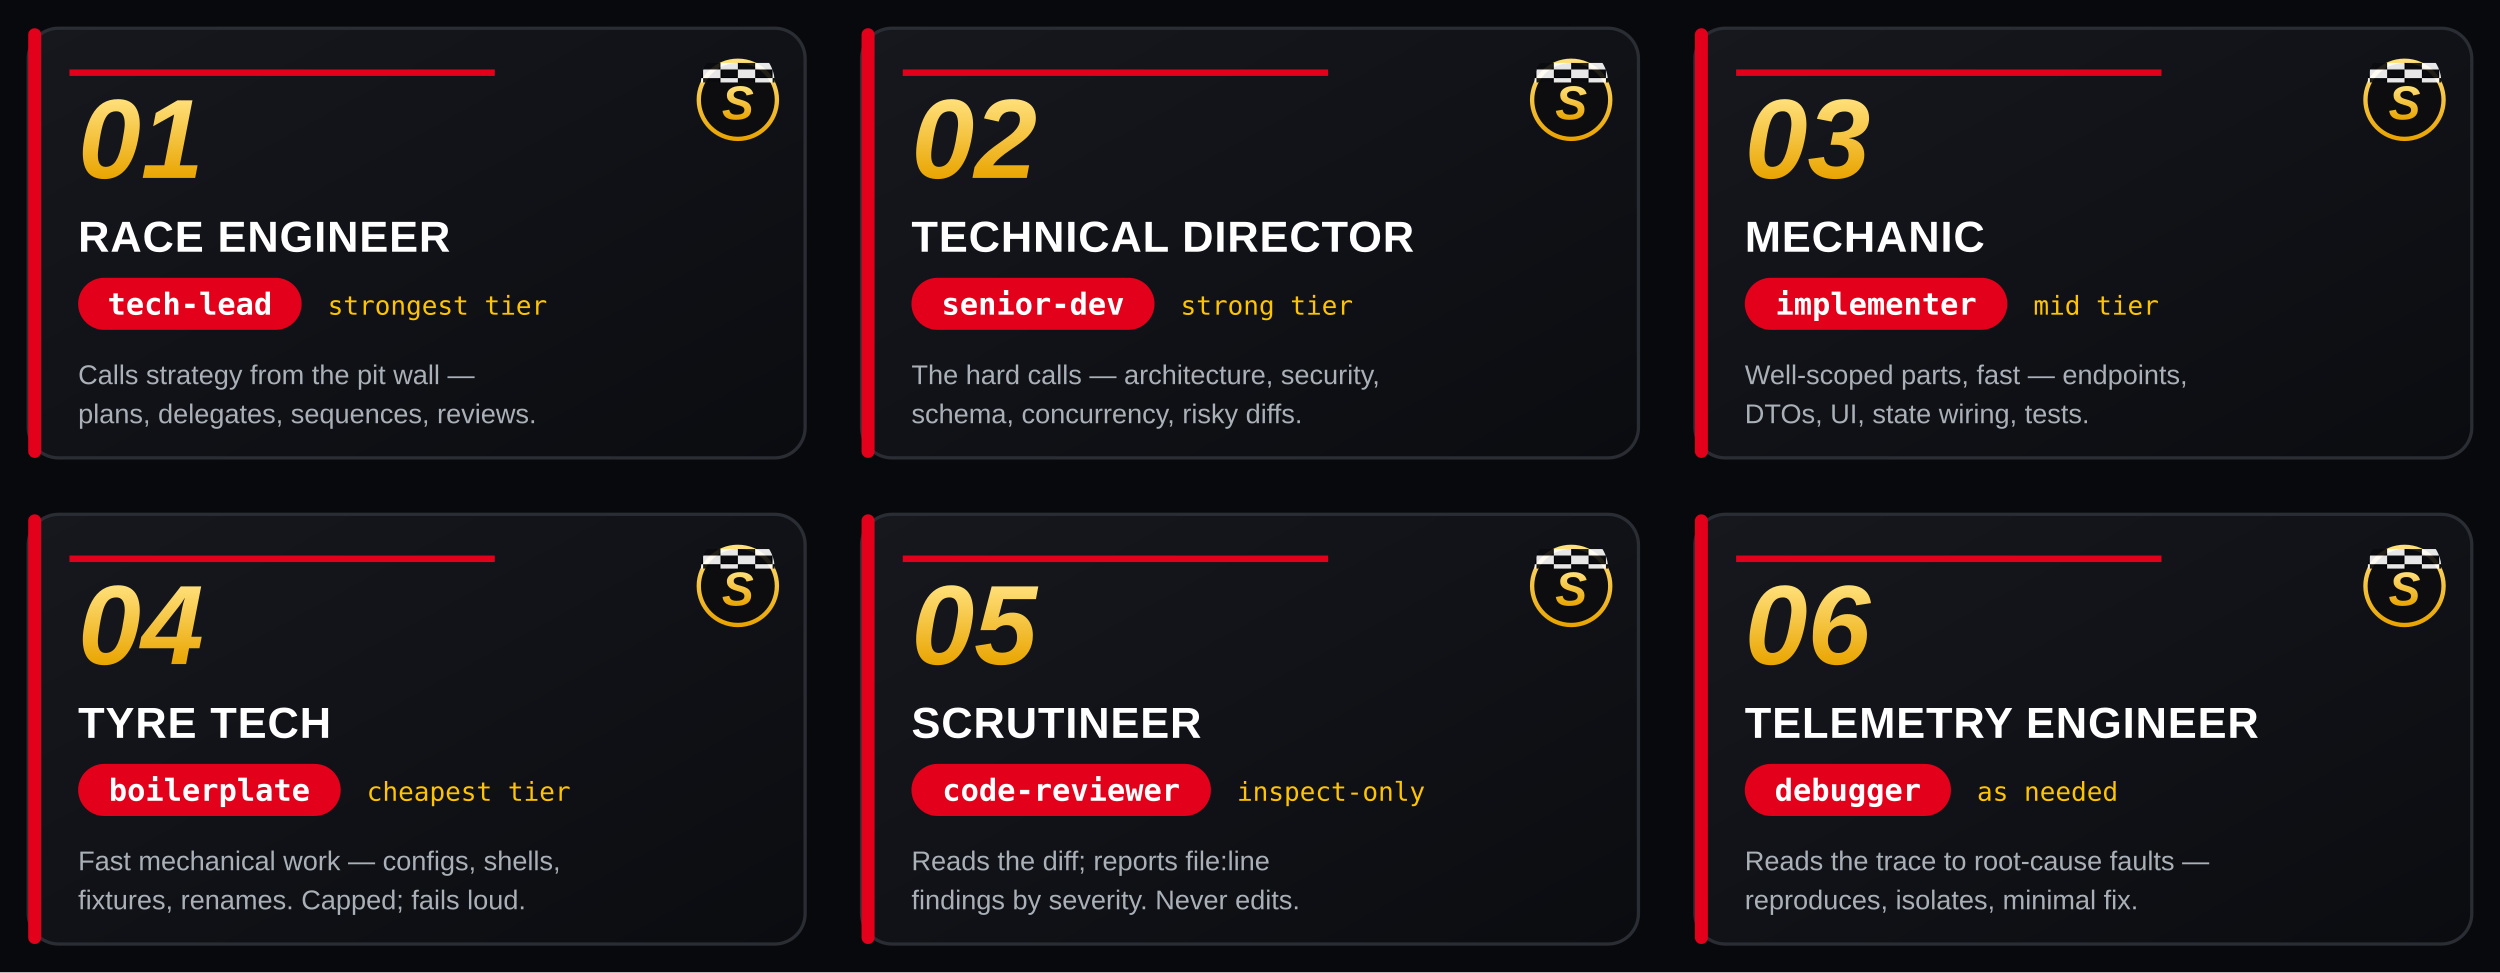
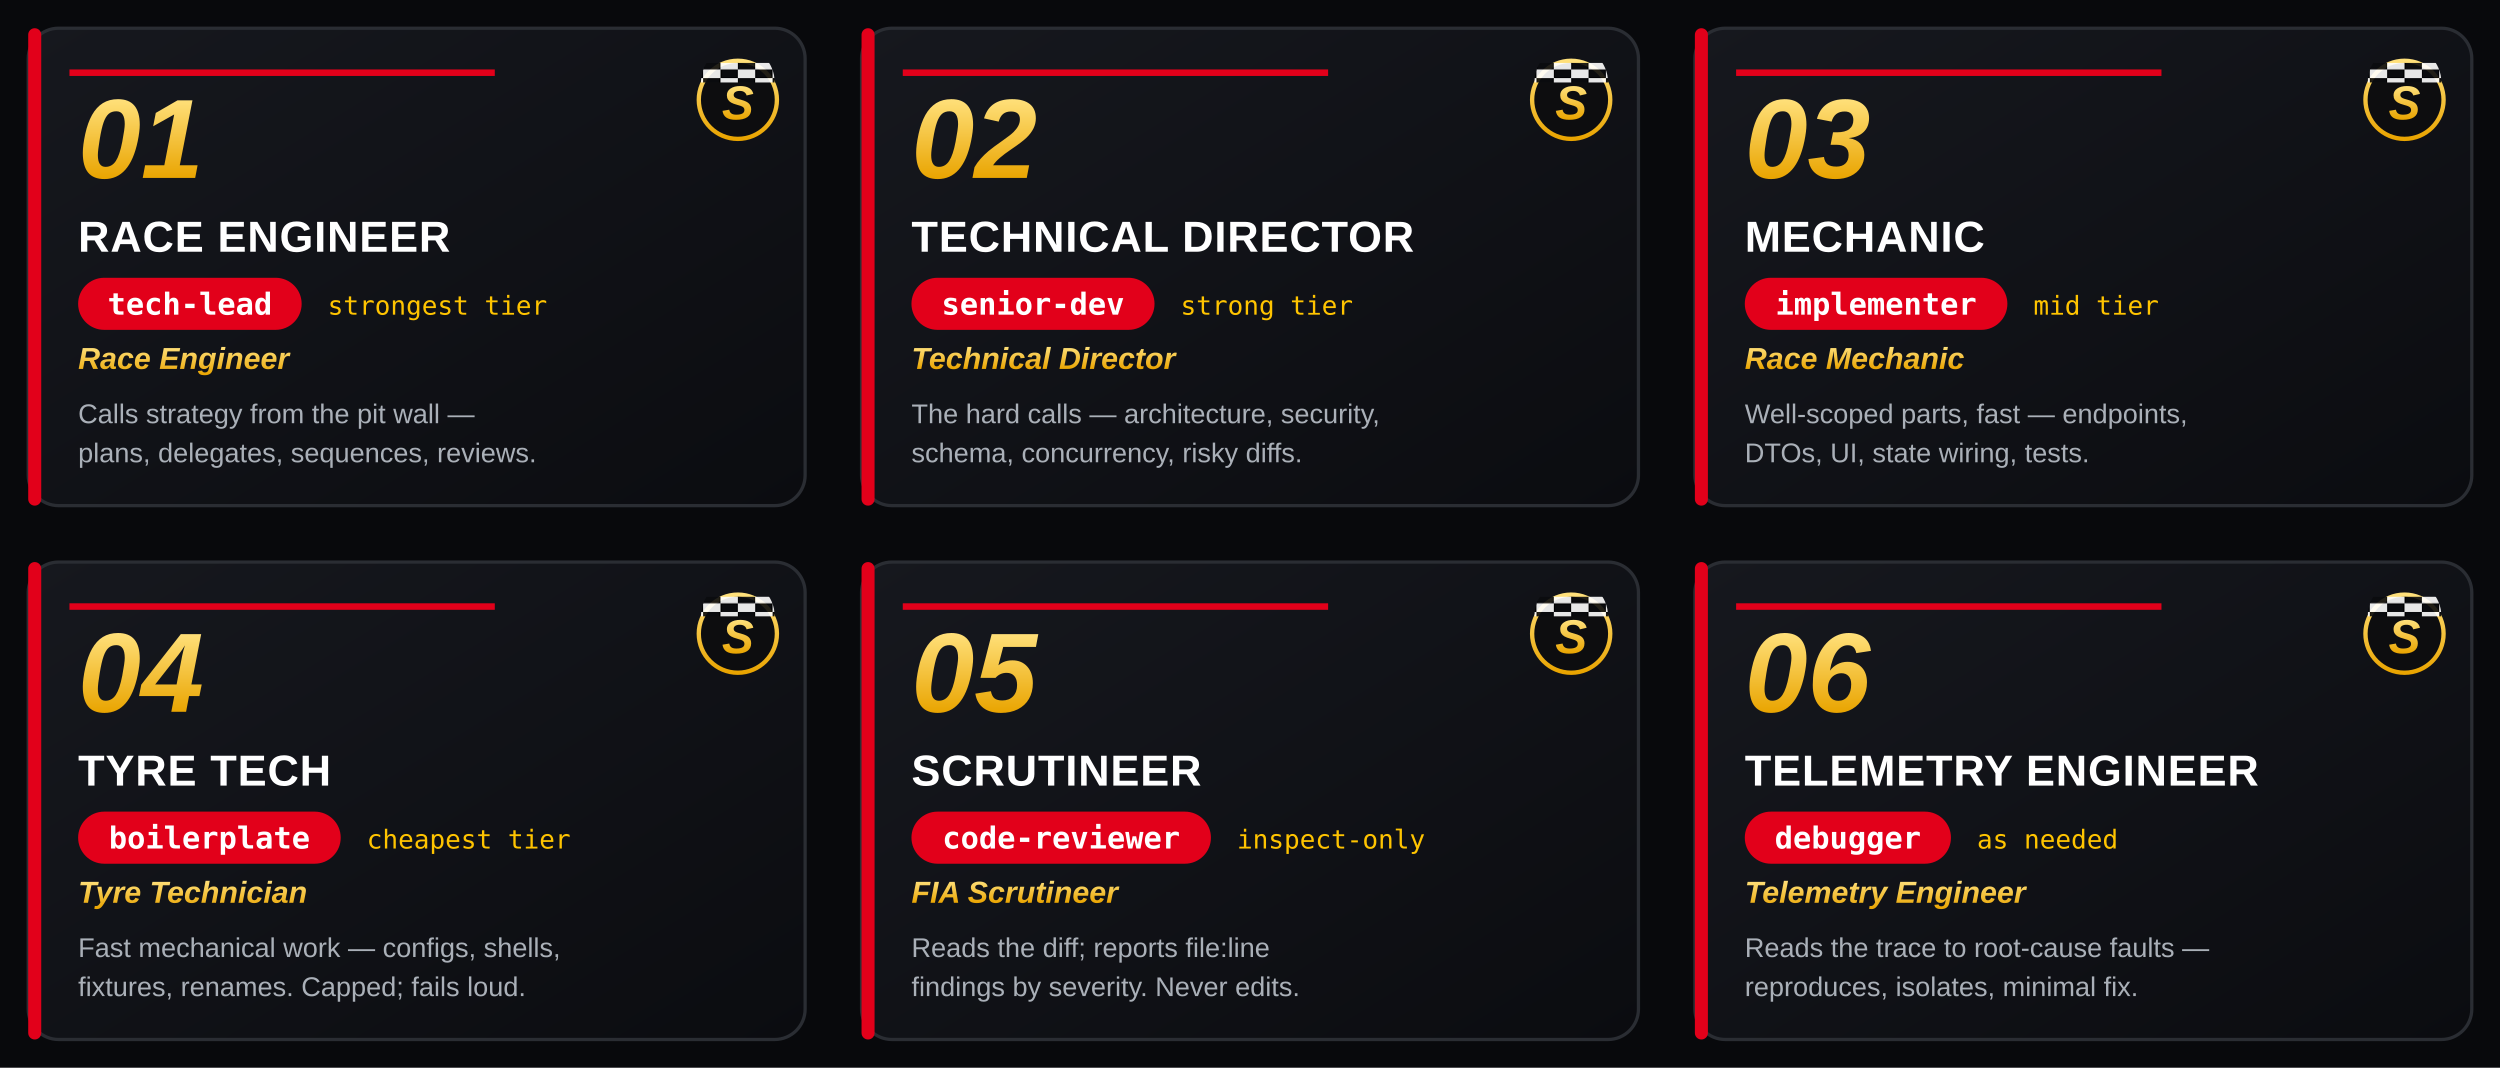
- <svg xmlns="http://www.w3.org/2000/svg" viewBox="0 0 1152 448" width="1152" height="448" role="img" aria-label="Scuderia team — six roles">
+ <svg xmlns="http://www.w3.org/2000/svg" viewBox="0 0 1152 492" width="1152" height="492" role="img" aria-label="Scuderia team — six roles">
  <defs>
    <linearGradient id="card_0" x1="0" y1="0" x2="1" y2="1">
      <stop offset="0" stop-color="#16181e" />
      <stop offset="1" stop-color="#0b0c10" />
    </linearGradient>
    <linearGradient id="gold_0" x1="0" y1="0" x2="0" y2="1">
      <stop offset="0" stop-color="#FFE07A" />
      <stop offset="1" stop-color="#E9A400" />
    </linearGradient>
    <pattern id="chk_0" width="16" height="8" patternUnits="userSpaceOnUse">
      <rect width="16" height="8" fill="#0a0b0e" />
      <rect width="8" height="4" fill="#ffffff" />
      <rect x="8" y="4" width="8" height="4" fill="#ffffff" />
    </pattern>
    <clipPath id="mini_0">
      <path d="M311,26 A17,17 0 0 1 345,26 Z" />
    </clipPath>
    <linearGradient id="card_1" x1="0" y1="0" x2="1" y2="1">
      <stop offset="0" stop-color="#16181e" />
      <stop offset="1" stop-color="#0b0c10" />
    </linearGradient>
    <linearGradient id="gold_1" x1="0" y1="0" x2="0" y2="1">
      <stop offset="0" stop-color="#FFE07A" />
      <stop offset="1" stop-color="#E9A400" />
    </linearGradient>
    <pattern id="chk_1" width="16" height="8" patternUnits="userSpaceOnUse">
      <rect width="16" height="8" fill="#0a0b0e" />
      <rect width="8" height="4" fill="#ffffff" />
      <rect x="8" y="4" width="8" height="4" fill="#ffffff" />
    </pattern>
    <clipPath id="mini_1">
      <path d="M311,26 A17,17 0 0 1 345,26 Z" />
    </clipPath>
    <linearGradient id="card_2" x1="0" y1="0" x2="1" y2="1">
      <stop offset="0" stop-color="#16181e" />
      <stop offset="1" stop-color="#0b0c10" />
    </linearGradient>
    <linearGradient id="gold_2" x1="0" y1="0" x2="0" y2="1">
      <stop offset="0" stop-color="#FFE07A" />
      <stop offset="1" stop-color="#E9A400" />
    </linearGradient>
    <pattern id="chk_2" width="16" height="8" patternUnits="userSpaceOnUse">
      <rect width="16" height="8" fill="#0a0b0e" />
      <rect width="8" height="4" fill="#ffffff" />
      <rect x="8" y="4" width="8" height="4" fill="#ffffff" />
    </pattern>
    <clipPath id="mini_2">
      <path d="M311,26 A17,17 0 0 1 345,26 Z" />
    </clipPath>
    <linearGradient id="card_3" x1="0" y1="0" x2="1" y2="1">
      <stop offset="0" stop-color="#16181e" />
      <stop offset="1" stop-color="#0b0c10" />
    </linearGradient>
    <linearGradient id="gold_3" x1="0" y1="0" x2="0" y2="1">
      <stop offset="0" stop-color="#FFE07A" />
      <stop offset="1" stop-color="#E9A400" />
    </linearGradient>
    <pattern id="chk_3" width="16" height="8" patternUnits="userSpaceOnUse">
      <rect width="16" height="8" fill="#0a0b0e" />
      <rect width="8" height="4" fill="#ffffff" />
      <rect x="8" y="4" width="8" height="4" fill="#ffffff" />
    </pattern>
    <clipPath id="mini_3">
      <path d="M311,26 A17,17 0 0 1 345,26 Z" />
    </clipPath>
    <linearGradient id="card_4" x1="0" y1="0" x2="1" y2="1">
      <stop offset="0" stop-color="#16181e" />
      <stop offset="1" stop-color="#0b0c10" />
    </linearGradient>
    <linearGradient id="gold_4" x1="0" y1="0" x2="0" y2="1">
      <stop offset="0" stop-color="#FFE07A" />
      <stop offset="1" stop-color="#E9A400" />
    </linearGradient>
    <pattern id="chk_4" width="16" height="8" patternUnits="userSpaceOnUse">
      <rect width="16" height="8" fill="#0a0b0e" />
      <rect width="8" height="4" fill="#ffffff" />
      <rect x="8" y="4" width="8" height="4" fill="#ffffff" />
    </pattern>
    <clipPath id="mini_4">
      <path d="M311,26 A17,17 0 0 1 345,26 Z" />
    </clipPath>
    <linearGradient id="card_5" x1="0" y1="0" x2="1" y2="1">
      <stop offset="0" stop-color="#16181e" />
      <stop offset="1" stop-color="#0b0c10" />
    </linearGradient>
    <linearGradient id="gold_5" x1="0" y1="0" x2="0" y2="1">
      <stop offset="0" stop-color="#FFE07A" />
      <stop offset="1" stop-color="#E9A400" />
    </linearGradient>
    <pattern id="chk_5" width="16" height="8" patternUnits="userSpaceOnUse">
      <rect width="16" height="8" fill="#0a0b0e" />
      <rect width="8" height="4" fill="#ffffff" />
      <rect x="8" y="4" width="8" height="4" fill="#ffffff" />
    </pattern>
    <clipPath id="mini_5">
      <path d="M311,26 A17,17 0 0 1 345,26 Z" />
    </clipPath>
  </defs>
-   <rect width="1152" height="448" fill="#08090c" />
+   <rect width="1152" height="492" fill="#08090c" />
  <g transform="translate(12,12)">
-     <rect x="1" y="1" width="358" height="198" rx="14" fill="url(#card_0)" stroke="#2a2d33" stroke-width="1.5" />
-     <rect x="1" y="1" width="6" height="198" rx="3" fill="#E2001A" />
+     <rect x="1" y="1" width="358" height="220" rx="14" fill="url(#card_0)" stroke="#2a2d33" stroke-width="1.5" />
+     <rect x="1" y="1" width="6" height="220" rx="3" fill="#E2001A" />
    <rect x="20" y="20" width="196" height="3" fill="#E2001A" />
    <text x="24" y="70" font-family="Arial,sans-serif" font-style="italic" font-weight="800" font-size="52" fill="url(#gold_0)">01</text>
    <circle cx="328" cy="34" r="18" fill="#0d0d0f" stroke="url(#gold_0)" stroke-width="2" />
    <g clip-path="url(#mini_0)">
      <rect x="311" y="17" width="34" height="17" fill="url(#chk_0)" opacity="0.9" />
    </g>
    <text x="328" y="43" text-anchor="middle" font-family="Arial,sans-serif" font-style="italic" font-weight="800" font-size="22" fill="url(#gold_0)">S</text>
    <text x="24" y="104" font-family="Arial,Helvetica,sans-serif" font-weight="800" font-size="20" letter-spacing="0.4" fill="#ffffff">RACE ENGINEER</text>
    <rect x="24" y="116" width="103" height="24" rx="12" fill="#E2001A" />
    <text x="75.5" y="133" text-anchor="middle" font-family="'SF Mono',Menlo,Consolas,monospace" font-weight="700" font-size="14" fill="#ffffff">tech-lead</text>
    <text x="139" y="133" font-family="'SF Mono',Menlo,monospace" font-size="12" fill="#FFC400">strongest tier</text>
-     <text x="24" y="165" font-family="Arial,Helvetica,sans-serif" font-size="12.5" fill="#aab0b8">Calls strategy from the pit wall —</text>
-     <text x="24" y="183" font-family="Arial,Helvetica,sans-serif" font-size="12.5" fill="#aab0b8">plans, delegates, sequences, reviews.</text>
+     <text x="24" y="158" font-family="Arial,Helvetica,sans-serif" font-style="italic" font-weight="700" font-size="14" fill="url(#gold_0)">Race Engineer</text>
+     <text x="24" y="183" font-family="Arial,Helvetica,sans-serif" font-size="12.5" fill="#aab0b8">Calls strategy from the pit wall —</text>
+     <text x="24" y="201" font-family="Arial,Helvetica,sans-serif" font-size="12.5" fill="#aab0b8">plans, delegates, sequences, reviews.</text>
  </g>
  <g transform="translate(396,12)">
-     <rect x="1" y="1" width="358" height="198" rx="14" fill="url(#card_1)" stroke="#2a2d33" stroke-width="1.5" />
-     <rect x="1" y="1" width="6" height="198" rx="3" fill="#E2001A" />
+     <rect x="1" y="1" width="358" height="220" rx="14" fill="url(#card_1)" stroke="#2a2d33" stroke-width="1.5" />
+     <rect x="1" y="1" width="6" height="220" rx="3" fill="#E2001A" />
    <rect x="20" y="20" width="196" height="3" fill="#E2001A" />
    <text x="24" y="70" font-family="Arial,sans-serif" font-style="italic" font-weight="800" font-size="52" fill="url(#gold_1)">02</text>
    <circle cx="328" cy="34" r="18" fill="#0d0d0f" stroke="url(#gold_1)" stroke-width="2" />
    <g clip-path="url(#mini_1)">
      <rect x="311" y="17" width="34" height="17" fill="url(#chk_1)" opacity="0.9" />
    </g>
    <text x="328" y="43" text-anchor="middle" font-family="Arial,sans-serif" font-style="italic" font-weight="800" font-size="22" fill="url(#gold_1)">S</text>
    <text x="24" y="104" font-family="Arial,Helvetica,sans-serif" font-weight="800" font-size="20" letter-spacing="0.4" fill="#ffffff">TECHNICAL DIRECTOR</text>
    <rect x="24" y="116" width="112" height="24" rx="12" fill="#E2001A" />
    <text x="80" y="133" text-anchor="middle" font-family="'SF Mono',Menlo,Consolas,monospace" font-weight="700" font-size="14" fill="#ffffff">senior-dev</text>
    <text x="148" y="133" font-family="'SF Mono',Menlo,monospace" font-size="12" fill="#FFC400">strong tier</text>
-     <text x="24" y="165" font-family="Arial,Helvetica,sans-serif" font-size="12.5" fill="#aab0b8">The hard calls — architecture, security,</text>
-     <text x="24" y="183" font-family="Arial,Helvetica,sans-serif" font-size="12.5" fill="#aab0b8">schema, concurrency, risky diffs.</text>
+     <text x="24" y="158" font-family="Arial,Helvetica,sans-serif" font-style="italic" font-weight="700" font-size="14" fill="url(#gold_1)">Technical Director</text>
+     <text x="24" y="183" font-family="Arial,Helvetica,sans-serif" font-size="12.5" fill="#aab0b8">The hard calls — architecture, security,</text>
+     <text x="24" y="201" font-family="Arial,Helvetica,sans-serif" font-size="12.5" fill="#aab0b8">schema, concurrency, risky diffs.</text>
  </g>
  <g transform="translate(780,12)">
-     <rect x="1" y="1" width="358" height="198" rx="14" fill="url(#card_2)" stroke="#2a2d33" stroke-width="1.5" />
-     <rect x="1" y="1" width="6" height="198" rx="3" fill="#E2001A" />
+     <rect x="1" y="1" width="358" height="220" rx="14" fill="url(#card_2)" stroke="#2a2d33" stroke-width="1.5" />
+     <rect x="1" y="1" width="6" height="220" rx="3" fill="#E2001A" />
    <rect x="20" y="20" width="196" height="3" fill="#E2001A" />
    <text x="24" y="70" font-family="Arial,sans-serif" font-style="italic" font-weight="800" font-size="52" fill="url(#gold_2)">03</text>
    <circle cx="328" cy="34" r="18" fill="#0d0d0f" stroke="url(#gold_2)" stroke-width="2" />
    <g clip-path="url(#mini_2)">
      <rect x="311" y="17" width="34" height="17" fill="url(#chk_2)" opacity="0.9" />
    </g>
    <text x="328" y="43" text-anchor="middle" font-family="Arial,sans-serif" font-style="italic" font-weight="800" font-size="22" fill="url(#gold_2)">S</text>
    <text x="24" y="104" font-family="Arial,Helvetica,sans-serif" font-weight="800" font-size="20" letter-spacing="0.4" fill="#ffffff">MECHANIC</text>
    <rect x="24" y="116" width="121" height="24" rx="12" fill="#E2001A" />
    <text x="84.5" y="133" text-anchor="middle" font-family="'SF Mono',Menlo,Consolas,monospace" font-weight="700" font-size="14" fill="#ffffff">implementer</text>
    <text x="157" y="133" font-family="'SF Mono',Menlo,monospace" font-size="12" fill="#FFC400">mid tier</text>
-     <text x="24" y="165" font-family="Arial,Helvetica,sans-serif" font-size="12.5" fill="#aab0b8">Well-scoped parts, fast — endpoints,</text>
-     <text x="24" y="183" font-family="Arial,Helvetica,sans-serif" font-size="12.5" fill="#aab0b8">DTOs, UI, state wiring, tests.</text>
-   </g>
-   <g transform="translate(12,236)">
-     <rect x="1" y="1" width="358" height="198" rx="14" fill="url(#card_3)" stroke="#2a2d33" stroke-width="1.5" />
-     <rect x="1" y="1" width="6" height="198" rx="3" fill="#E2001A" />
+     <text x="24" y="158" font-family="Arial,Helvetica,sans-serif" font-style="italic" font-weight="700" font-size="14" fill="url(#gold_2)">Race Mechanic</text>
+     <text x="24" y="183" font-family="Arial,Helvetica,sans-serif" font-size="12.5" fill="#aab0b8">Well-scoped parts, fast — endpoints,</text>
+     <text x="24" y="201" font-family="Arial,Helvetica,sans-serif" font-size="12.5" fill="#aab0b8">DTOs, UI, state wiring, tests.</text>
+   </g>
+   <g transform="translate(12,258)">
+     <rect x="1" y="1" width="358" height="220" rx="14" fill="url(#card_3)" stroke="#2a2d33" stroke-width="1.5" />
+     <rect x="1" y="1" width="6" height="220" rx="3" fill="#E2001A" />
    <rect x="20" y="20" width="196" height="3" fill="#E2001A" />
    <text x="24" y="70" font-family="Arial,sans-serif" font-style="italic" font-weight="800" font-size="52" fill="url(#gold_3)">04</text>
    <circle cx="328" cy="34" r="18" fill="#0d0d0f" stroke="url(#gold_3)" stroke-width="2" />
    <g clip-path="url(#mini_3)">
      <rect x="311" y="17" width="34" height="17" fill="url(#chk_3)" opacity="0.9" />
    </g>
    <text x="328" y="43" text-anchor="middle" font-family="Arial,sans-serif" font-style="italic" font-weight="800" font-size="22" fill="url(#gold_3)">S</text>
    <text x="24" y="104" font-family="Arial,Helvetica,sans-serif" font-weight="800" font-size="20" letter-spacing="0.4" fill="#ffffff">TYRE TECH</text>
    <rect x="24" y="116" width="121" height="24" rx="12" fill="#E2001A" />
    <text x="84.5" y="133" text-anchor="middle" font-family="'SF Mono',Menlo,Consolas,monospace" font-weight="700" font-size="14" fill="#ffffff">boilerplate</text>
    <text x="157" y="133" font-family="'SF Mono',Menlo,monospace" font-size="12" fill="#FFC400">cheapest tier</text>
-     <text x="24" y="165" font-family="Arial,Helvetica,sans-serif" font-size="12.5" fill="#aab0b8">Fast mechanical work — configs, shells,</text>
-     <text x="24" y="183" font-family="Arial,Helvetica,sans-serif" font-size="12.5" fill="#aab0b8">fixtures, renames. Capped; fails loud.</text>
-   </g>
-   <g transform="translate(396,236)">
-     <rect x="1" y="1" width="358" height="198" rx="14" fill="url(#card_4)" stroke="#2a2d33" stroke-width="1.5" />
-     <rect x="1" y="1" width="6" height="198" rx="3" fill="#E2001A" />
+     <text x="24" y="158" font-family="Arial,Helvetica,sans-serif" font-style="italic" font-weight="700" font-size="14" fill="url(#gold_3)">Tyre Technician</text>
+     <text x="24" y="183" font-family="Arial,Helvetica,sans-serif" font-size="12.5" fill="#aab0b8">Fast mechanical work — configs, shells,</text>
+     <text x="24" y="201" font-family="Arial,Helvetica,sans-serif" font-size="12.5" fill="#aab0b8">fixtures, renames. Capped; fails loud.</text>
+   </g>
+   <g transform="translate(396,258)">
+     <rect x="1" y="1" width="358" height="220" rx="14" fill="url(#card_4)" stroke="#2a2d33" stroke-width="1.5" />
+     <rect x="1" y="1" width="6" height="220" rx="3" fill="#E2001A" />
    <rect x="20" y="20" width="196" height="3" fill="#E2001A" />
    <text x="24" y="70" font-family="Arial,sans-serif" font-style="italic" font-weight="800" font-size="52" fill="url(#gold_4)">05</text>
    <circle cx="328" cy="34" r="18" fill="#0d0d0f" stroke="url(#gold_4)" stroke-width="2" />
    <g clip-path="url(#mini_4)">
      <rect x="311" y="17" width="34" height="17" fill="url(#chk_4)" opacity="0.9" />
    </g>
    <text x="328" y="43" text-anchor="middle" font-family="Arial,sans-serif" font-style="italic" font-weight="800" font-size="22" fill="url(#gold_4)">S</text>
    <text x="24" y="104" font-family="Arial,Helvetica,sans-serif" font-weight="800" font-size="20" letter-spacing="0.4" fill="#ffffff">SCRUTINEER</text>
    <rect x="24" y="116" width="138" height="24" rx="12" fill="#E2001A" />
    <text x="93" y="133" text-anchor="middle" font-family="'SF Mono',Menlo,Consolas,monospace" font-weight="700" font-size="14" fill="#ffffff">code-reviewer</text>
    <text x="174" y="133" font-family="'SF Mono',Menlo,monospace" font-size="12" fill="#FFC400">inspect-only</text>
-     <text x="24" y="165" font-family="Arial,Helvetica,sans-serif" font-size="12.5" fill="#aab0b8">Reads the diff; reports file:line</text>
-     <text x="24" y="183" font-family="Arial,Helvetica,sans-serif" font-size="12.5" fill="#aab0b8">findings by severity. Never edits.</text>
-   </g>
-   <g transform="translate(780,236)">
-     <rect x="1" y="1" width="358" height="198" rx="14" fill="url(#card_5)" stroke="#2a2d33" stroke-width="1.5" />
-     <rect x="1" y="1" width="6" height="198" rx="3" fill="#E2001A" />
+     <text x="24" y="158" font-family="Arial,Helvetica,sans-serif" font-style="italic" font-weight="700" font-size="14" fill="url(#gold_4)">FIA Scrutineer</text>
+     <text x="24" y="183" font-family="Arial,Helvetica,sans-serif" font-size="12.5" fill="#aab0b8">Reads the diff; reports file:line</text>
+     <text x="24" y="201" font-family="Arial,Helvetica,sans-serif" font-size="12.5" fill="#aab0b8">findings by severity. Never edits.</text>
+   </g>
+   <g transform="translate(780,258)">
+     <rect x="1" y="1" width="358" height="220" rx="14" fill="url(#card_5)" stroke="#2a2d33" stroke-width="1.5" />
+     <rect x="1" y="1" width="6" height="220" rx="3" fill="#E2001A" />
    <rect x="20" y="20" width="196" height="3" fill="#E2001A" />
    <text x="24" y="70" font-family="Arial,sans-serif" font-style="italic" font-weight="800" font-size="52" fill="url(#gold_5)">06</text>
    <circle cx="328" cy="34" r="18" fill="#0d0d0f" stroke="url(#gold_5)" stroke-width="2" />
    <g clip-path="url(#mini_5)">
      <rect x="311" y="17" width="34" height="17" fill="url(#chk_5)" opacity="0.9" />
    </g>
    <text x="328" y="43" text-anchor="middle" font-family="Arial,sans-serif" font-style="italic" font-weight="800" font-size="22" fill="url(#gold_5)">S</text>
    <text x="24" y="104" font-family="Arial,Helvetica,sans-serif" font-weight="800" font-size="20" letter-spacing="0.4" fill="#ffffff">TELEMETRY ENGINEER</text>
    <rect x="24" y="116" width="95" height="24" rx="12" fill="#E2001A" />
    <text x="71.5" y="133" text-anchor="middle" font-family="'SF Mono',Menlo,Consolas,monospace" font-weight="700" font-size="14" fill="#ffffff">debugger</text>
    <text x="131" y="133" font-family="'SF Mono',Menlo,monospace" font-size="12" fill="#FFC400">as needed</text>
-     <text x="24" y="165" font-family="Arial,Helvetica,sans-serif" font-size="12.5" fill="#aab0b8">Reads the trace to root-cause faults —</text>
-     <text x="24" y="183" font-family="Arial,Helvetica,sans-serif" font-size="12.5" fill="#aab0b8">reproduces, isolates, minimal fix.</text>
+     <text x="24" y="158" font-family="Arial,Helvetica,sans-serif" font-style="italic" font-weight="700" font-size="14" fill="url(#gold_5)">Telemetry Engineer</text>
+     <text x="24" y="183" font-family="Arial,Helvetica,sans-serif" font-size="12.5" fill="#aab0b8">Reads the trace to root-cause faults —</text>
+     <text x="24" y="201" font-family="Arial,Helvetica,sans-serif" font-size="12.5" fill="#aab0b8">reproduces, isolates, minimal fix.</text>
  </g>
</svg>
